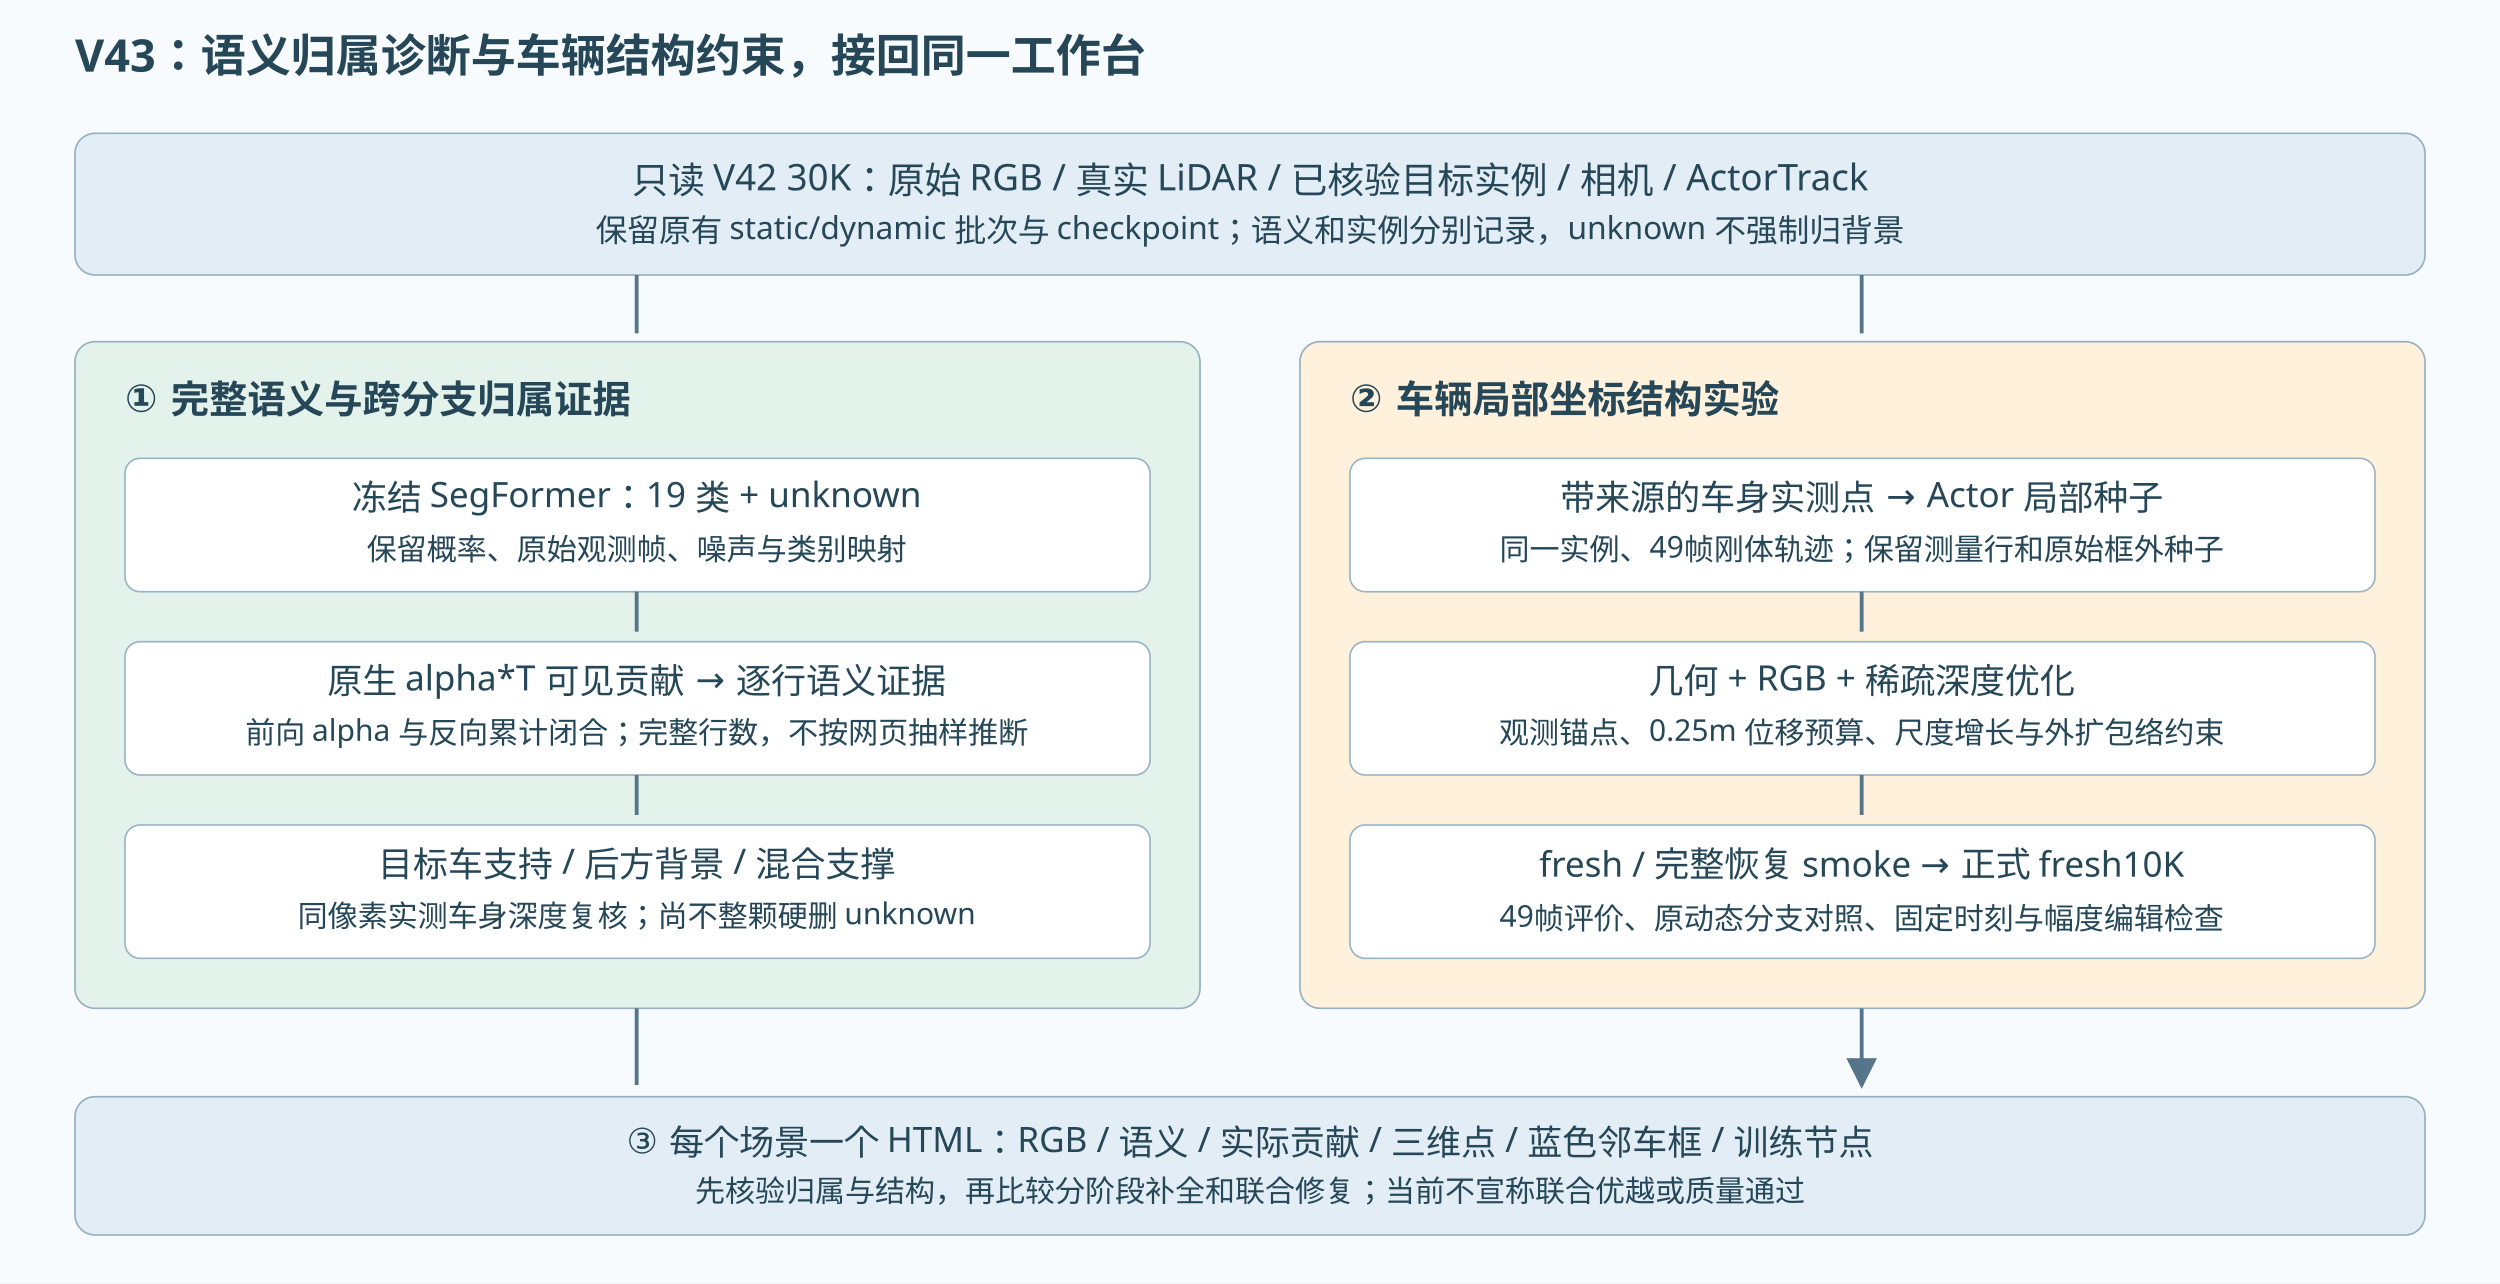
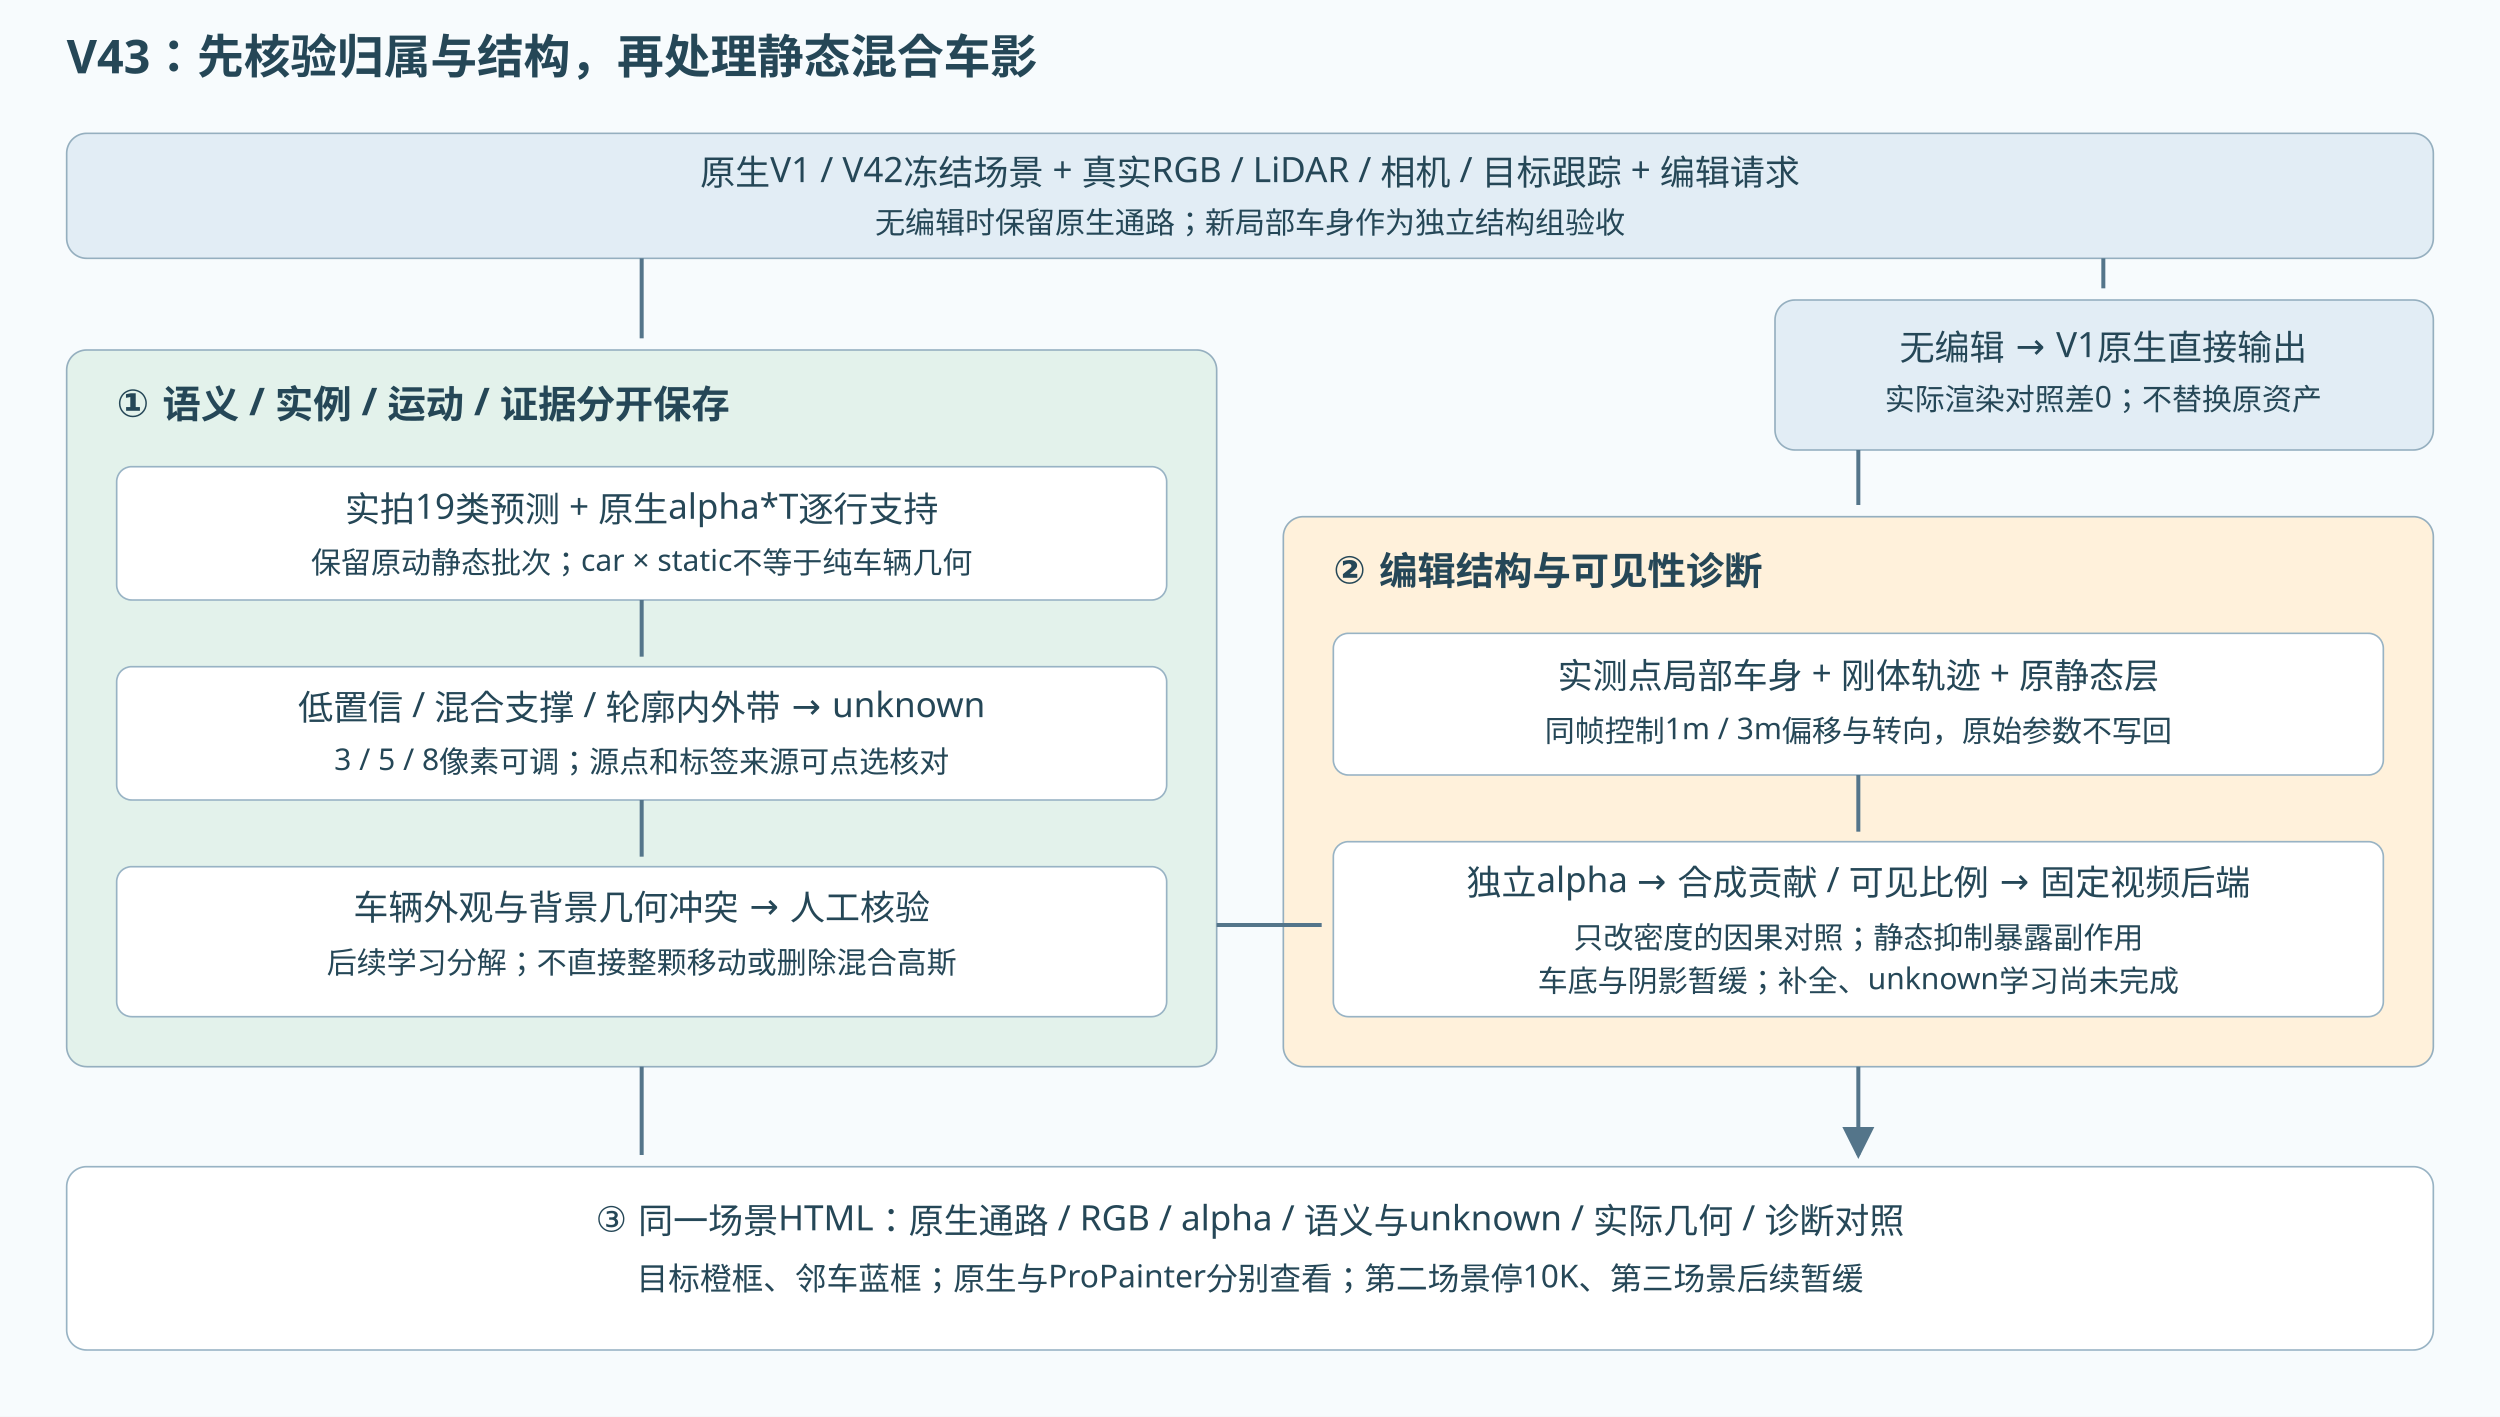
- <svg xmlns="http://www.w3.org/2000/svg" width="1500" height="770" viewBox="0 0 1500 770">
+ <svg xmlns="http://www.w3.org/2000/svg" width="1500" height="850" viewBox="0 0 1500 850">
  <defs>
    <marker id="a" markerWidth="8" markerHeight="8" refX="7" refY="4" orient="auto">
      <path d="M0 0L8 4L0 8" fill="#54758a" />
    </marker>
  </defs>
-   <rect width="1500" height="770" fill="#f7fbfd" />
+   <rect width="1500" height="850" fill="#f7fbfd" />
  <g font-family="Microsoft YaHei,sans-serif" fill="#254757">
-     <text x="45" y="43" font-size="27" font-weight="bold">V43：语义归属诊断与车辆结构约束，接回同一工作台</text>
+     <text x="40" y="44" font-size="28" font-weight="bold">V43：先核验归属与结构，再处理静态混合车影</text>
    <g fill="#e2edf5" stroke="#95afbf">
-       <rect x="45" y="80" width="1410" height="85" rx="12" />
-       <rect x="45" y="658" width="1410" height="83" rx="12" />
+       <rect x="40" y="80" width="1420" height="75" rx="12" />
+       <rect x="1065" y="180" width="395" height="90" rx="12" />
    </g>
-     <g font-size="22" text-anchor="middle">
-       <text x="750" y="116">只读 V42 30K：原始 RGB / 真实 LiDAR / 已核验目标实例 / 相机 / ActorTrack</text>
-       <text x="750" y="145" font-size="19">保留原有 static/dynamic 批次与 checkpoint；语义和实例分别记录，unknown 不强制归背景</text>
+     <g text-anchor="middle" font-size="21">
+       <text x="750" y="111">原生V1 / V42冻结场景 + 真实RGB / LiDAR / 相机 / 目标跟踪 + 编辑请求</text>
+       <text x="750" y="140" font-size="18">无编辑时保留原生通路；新局部车身作为独立结构组验收</text>
+       <text x="1262" y="216">无编辑 → V1原生直接输出</text>
+       <text x="1262" y="246" font-size="18">实际渲染对照差0；不替换原资产</text>
    </g>
    <g stroke="#95afbf">
-       <rect x="45" y="205" width="675" height="400" rx="12" fill="#e3f2eb" />
-       <rect x="780" y="205" width="675" height="400" rx="12" fill="#fff1db" />
+       <rect x="40" y="210" width="690" height="430" rx="12" fill="#e3f2eb" />
+       <rect x="770" y="310" width="690" height="330" rx="12" fill="#fff1db" />
    </g>
    <g font-size="23" font-weight="bold">
-       <text x="75" y="247">① 完整语义与跨分支归属证据</text>
-       <text x="810" y="247">② 车辆局部坐标结构实验</text>
+       <text x="70" y="250">① 语义 / 实例 / 运动 / 证据分开保存</text>
+       <text x="800" y="350">② 编辑结构与可见性诊断</text>
    </g>
    <g fill="white" stroke="#98b3c4">
-       <rect x="75" y="275" width="615" height="80" rx="9" />
-       <rect x="75" y="385" width="615" height="80" rx="9" />
-       <rect x="75" y="495" width="615" height="80" rx="9" />
-       <rect x="810" y="275" width="615" height="80" rx="9" />
-       <rect x="810" y="385" width="615" height="80" rx="9" />
-       <rect x="810" y="495" width="615" height="80" rx="9" />
+       <rect x="70" y="280" width="630" height="80" rx="9" />
+       <rect x="70" y="400" width="630" height="80" rx="9" />
+       <rect x="70" y="520" width="630" height="90" rx="9" />
+       <rect x="800" y="380" width="630" height="85" rx="9" />
+       <rect x="800" y="505" width="630" height="105" rx="9" />
+       <rect x="40" y="700" width="1420" height="110" rx="12" />
    </g>
    <g font-size="21" text-anchor="middle">
-       <text x="382" y="306">冻结 SegFormer：19 类 + unknown</text>
-       <text x="382" y="336" font-size="18">保留概率、原始观测帧、噪声与类别映射</text>
-       <text x="382" y="416">原生 alpha*T 可见贡献 → 逐行语义证据</text>
-       <text x="382" y="446" font-size="18">前向 alpha 与反向累计闭合；完整行数，不按网页抽样推断</text>
-       <text x="382" y="526">目标车支持 / 后方背景 / 混合支撑</text>
-       <text x="382" y="556" font-size="18">同像素实测车身深度复核；尚不整颗硬删 unknown</text>
-       <text x="1117" y="306">带来源的车身实测点 → Actor 局部种子</text>
-       <text x="1117" y="336" font-size="18">同一实例、49帧刚体轨迹；保留测量行和原始框外种子</text>
-       <text x="1117" y="416">几何 + RGB + 稀疏深度优化</text>
-       <text x="1117" y="446" font-size="18">观测锚点、0.25m 位移预算、尺度增长与外扩包络约束</text>
-       <text x="1117" y="526">fresh / 完整恢复 smoke → 正式 fresh10K</text>
-       <text x="1117" y="556" font-size="18">49帧评价、原动态分支对照、固定时刻与幅度编辑检查</text>
-       <text x="750" y="692">③ 每个场景一个 HTML：RGB / 语义 / 实际贡献 / 三维点 / 蓝色邻车框 / 训练节点</text>
-       <text x="750" y="721" font-size="18">先核验归属与结构，再比较分阶段补全和联合修复；当前不宣称联合优越或质量通过</text>
+       <text x="385" y="313">实拍19类预测 + 原生alpha*T逐行支持</text>
+       <text x="385" y="344" font-size="18">保留原动静态批次；car × static不等于纯车辆几何</text>
+       <text x="385" y="432">低置信 / 混合支撑 / 轮廓内外带 → unknown</text>
+       <text x="385" y="462" font-size="18">3 / 5 / 8像素可调；源点和标签来源可点选核对</text>
+       <text x="385" y="552">车辆外观与背景几何冲突 → 人工核验</text>
+       <text x="385" y="584" font-size="18">后续学习分解；不直接整颗移动或删除混合高斯</text>
+       <text x="1115" y="413">实测点局部车身 + 刚体轨迹 + 原静态层</text>
+       <text x="1115" y="445" font-size="18">同帧控制1m / 3m偏移与转向，原始参数不写回</text>
+       <text x="1115" y="537">独立alpha → 合成贡献 / 可见比例 → 固定视频后端</text>
+       <text x="1115" y="569" font-size="18">只改密度的因果对照；静态抑制暴露副作用</text>
+       <text x="1115" y="595" font-size="18">车底与阴影暂缓；补全、unknown学习尚未完成</text>
+       <text x="750" y="739">③ 同一场景HTML：原生通路 / RGB / alpha / 语义与unknown / 实际几何 / 诊断对照</text>
+       <text x="750" y="774" font-size="19">目标橙框、邻车蓝框；原生与ProPainter分别查看；第二场景停10K、第三场景后续暂缓</text>
    </g>
-     <g stroke="#54758a" stroke-width="2.3" fill="none" marker-end="url(#a)">
-       <path d="M382 165V200 M1117 165V200 M382 355V379 M382 465V489 M1117 355V379 M1117 465V489 M382 605V651 M1117 605V651" />
+     <g stroke="#54758a" stroke-width="2.4" fill="none" marker-end="url(#a)">
+       <path d="M385 155V203 M1262 155V173 M1115 270V303 M385 360V394 M385 480V514 M1115 465V499 M730 555H793 M385 640V693 M1115 640V693" />
    </g>
  </g>
</svg>
